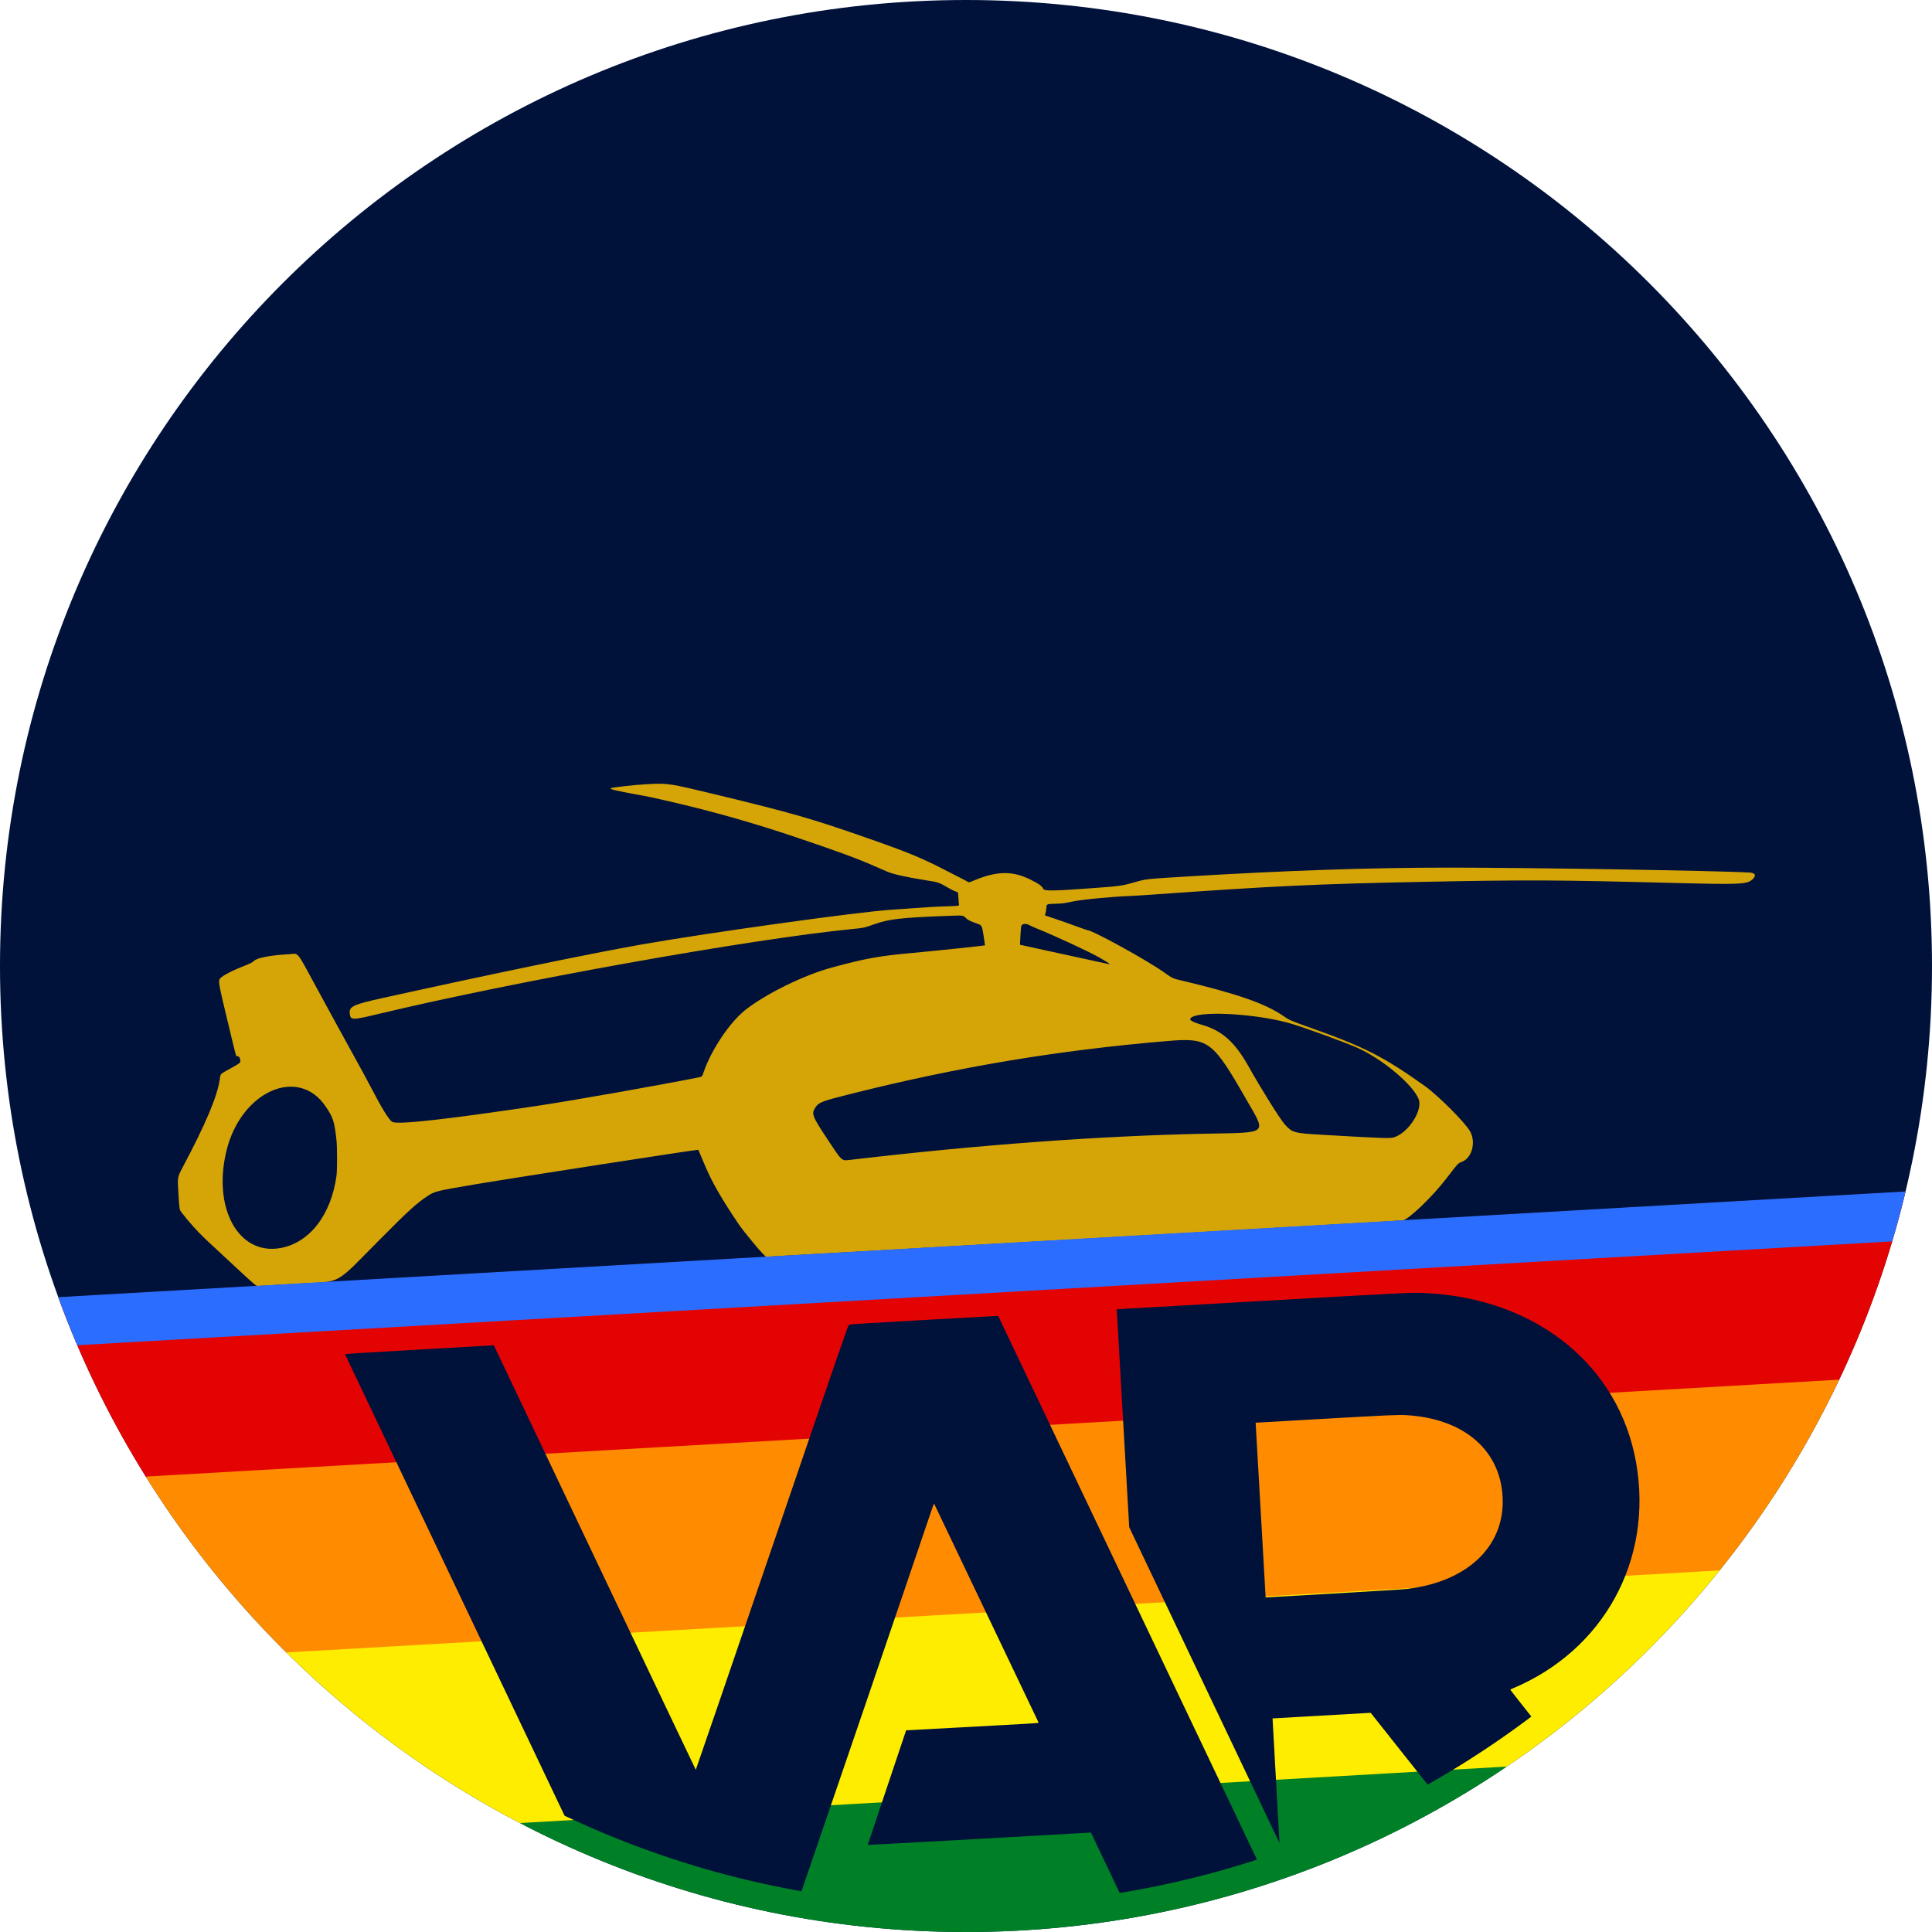
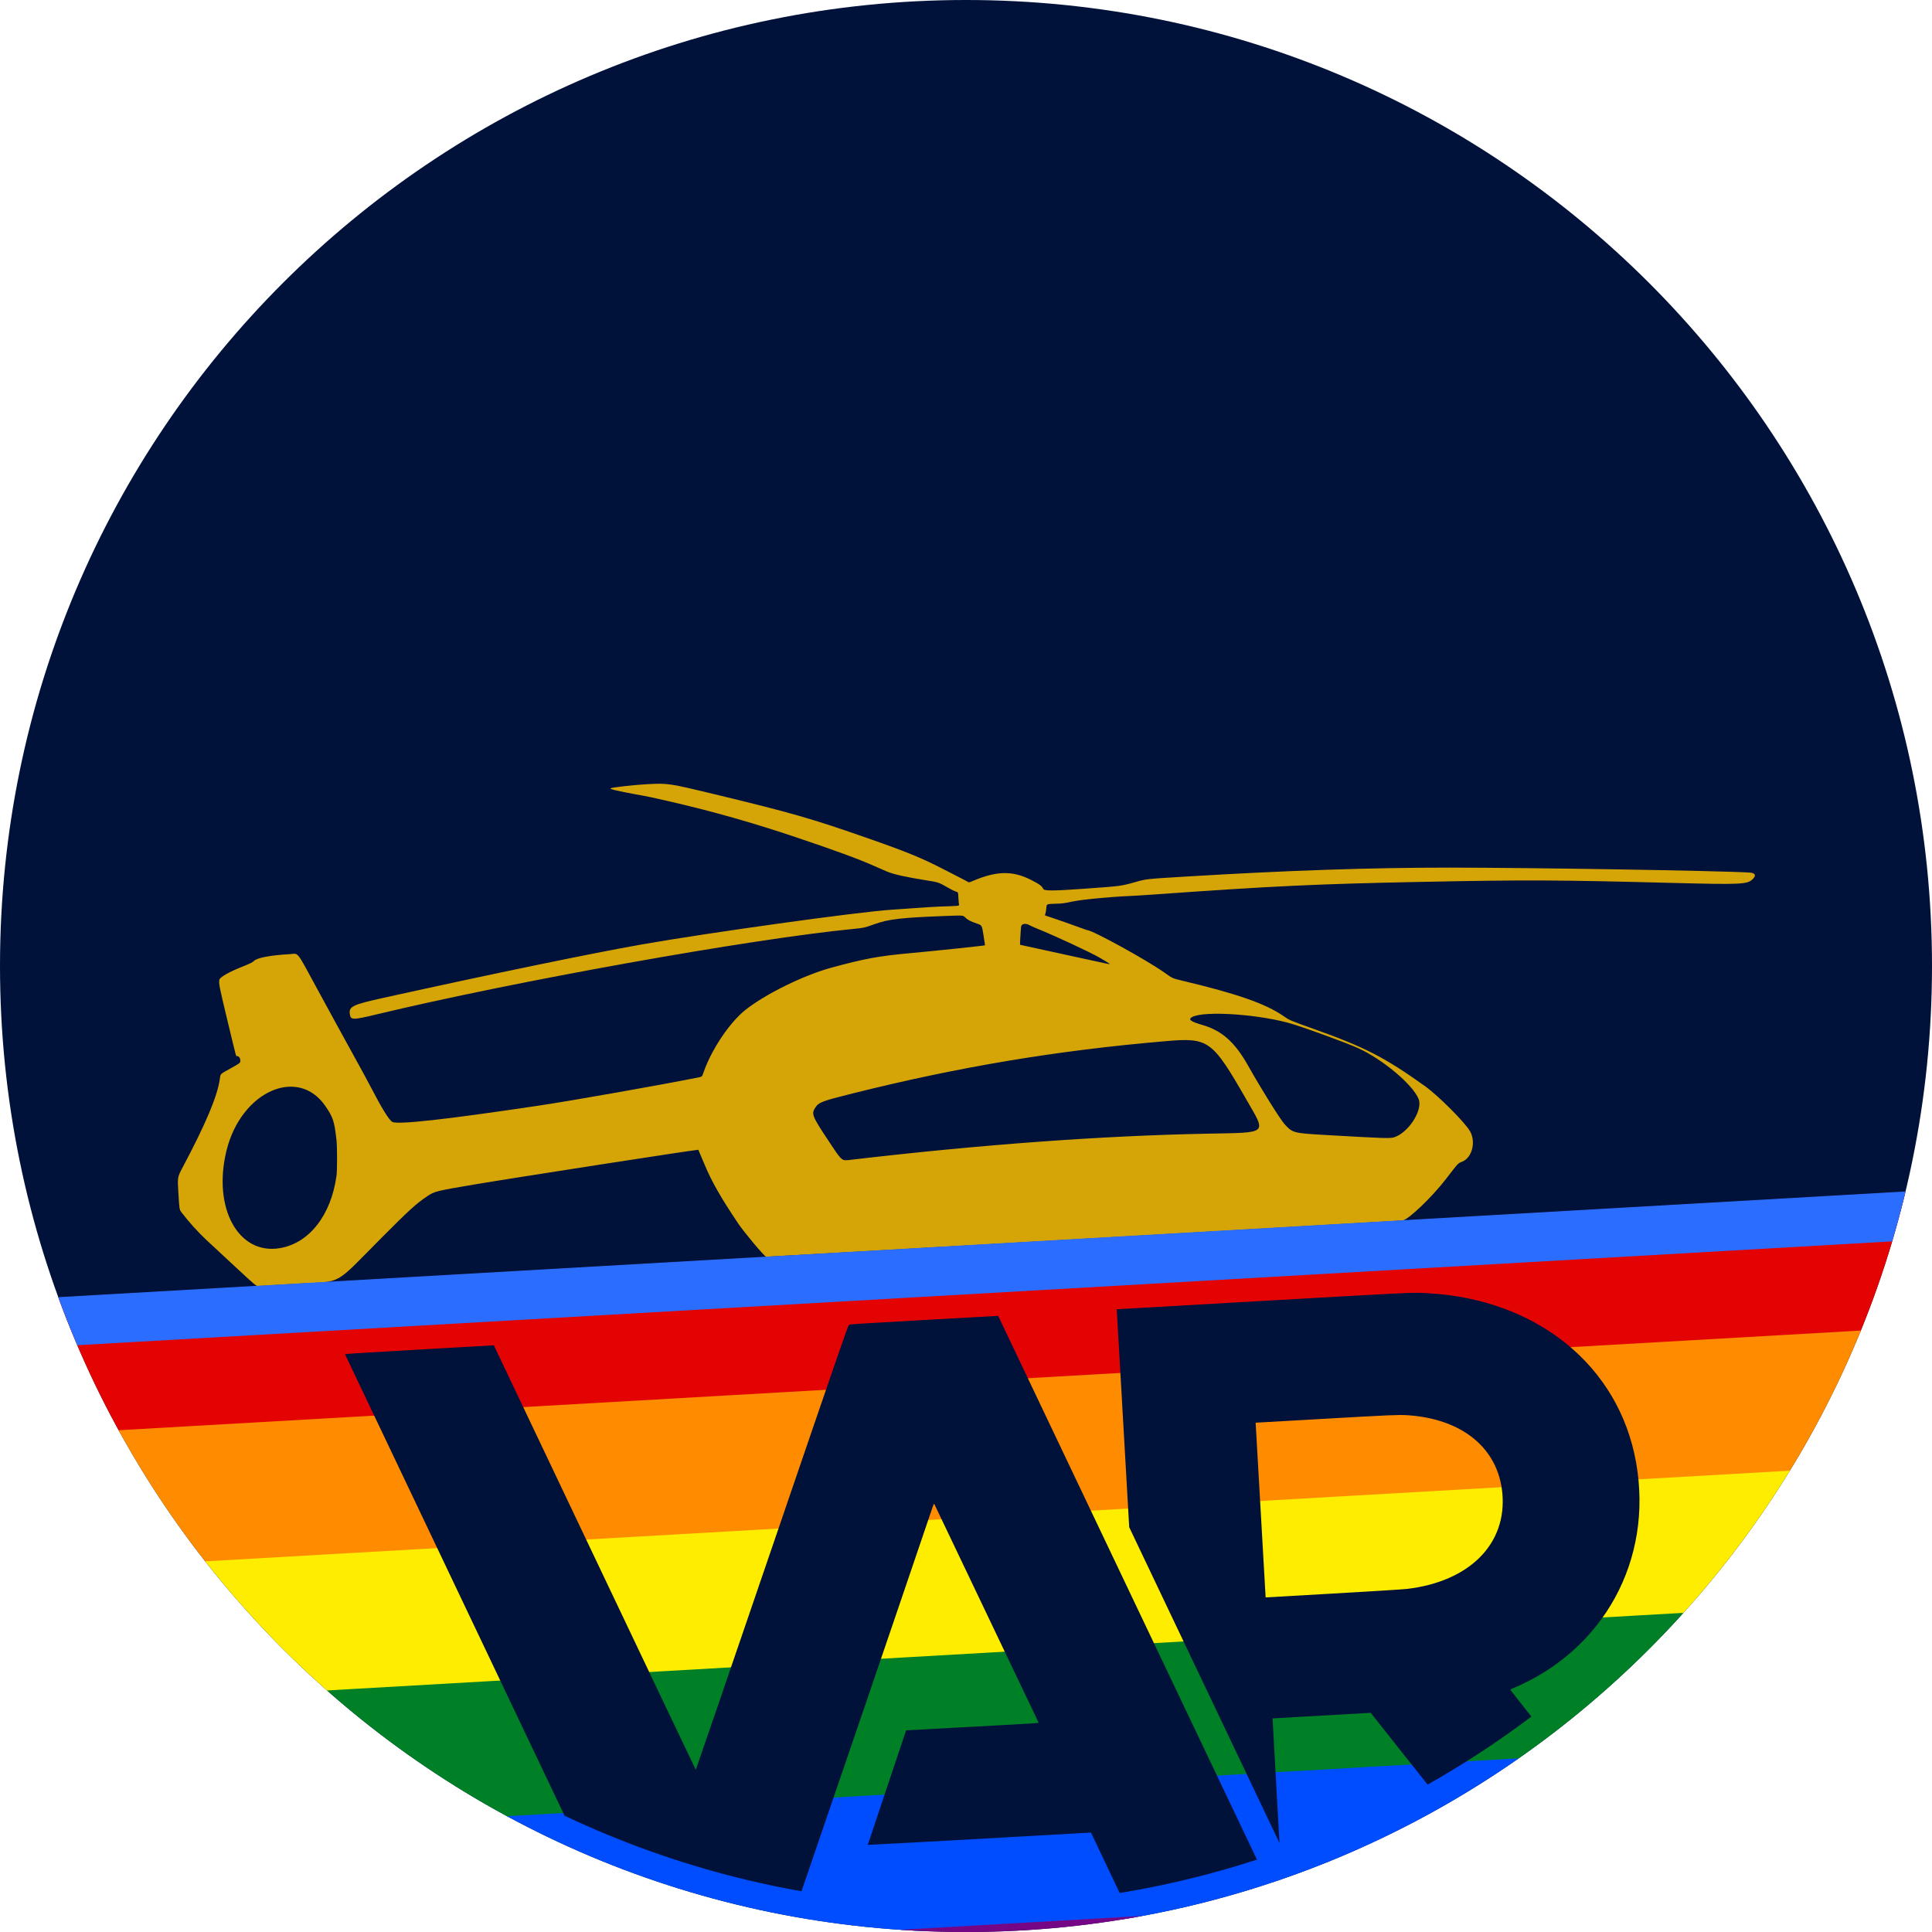
<svg xmlns="http://www.w3.org/2000/svg" viewBox="0 0 512 512" width="512" height="512">
  <defs>
-     <clipPath id="e12">
+     <clipPath id="e13">
      <circle cx="256" cy="256" r="256" />
    </clipPath>
  </defs>
-   <g clip-path="url(#e12)">
+   <g clip-path="url(#e13)">
    <circle cx="256" cy="256" r="256" fill="#00113A" />
-     <g transform="rotate(-3.275 256 256)">
-       <g transform="translate(0,330)">
-         <rect x="-512" y="0.00" width="1536" height="49.27" fill="#E40303" />
-         <rect x="-512" y="48.67" width="1536" height="49.27" fill="#FF8C00" />
-         <rect x="-512" y="97.33" width="1536" height="49.27" fill="#FFED00" />
-         <rect x="-512" y="146.00" width="1536" height="49.27" fill="#008026" />
-         <rect x="-512" y="194.67" width="1536" height="49.27" fill="#004DFF" />
-         <rect x="-512" y="243.33" width="1536" height="49.27" fill="#750787" />
+     <defs>
+       <clipPath id="f14">
+         <rect x="-512" y="330" width="1536" height="1024" transform="rotate(-3.275 256 256)" />
+       </clipPath>
+     </defs>
+     <g clip-path="url(#f14)">
+       <g transform="rotate(-3.275 256 256)">
+         <g transform="translate(0,330)">
+           <rect x="-512" y="0.00" width="1536" height="36.60" fill="#E40303" />
+           <rect x="-512" y="36.00" width="1536" height="36.60" fill="#FF8C00" />
+           <rect x="-512" y="72.00" width="1536" height="36.60" fill="#FFED00" />
+           <rect x="-512" y="108.00" width="1536" height="36.60" fill="#008026" />
+           <rect x="-512" y="144.00" width="1536" height="36.60" fill="#004DFF" />
+           <rect x="-512" y="180.00" width="1536" height="36.60" fill="#750787" />
+         </g>
      </g>
    </g>
    <g fill="#D5A507" transform="translate(47.00,207.72) scale(0.418)">
      <path d="M35.7 305.27C27.86 297.99 20 290.67 18.23 289.02C12.94 284.07 7.26 277.76 2.59 271.63C1.3 269.94 1.3 269.94 0.67 259.67C0.04 249.4 0.04 249.4 3.21 243.43C17.85 215.93 25.31 198.26 26.9 187.33C27.45 183.58 26.65 184.36 34.25 180.13C39.92 176.97 39.91 176.98 39.91 175.49C39.91 173.85 39.02 172.61 37.83 172.6C37.11 172.6 37.81 175.22 31.69 149.81C26.64 128.87 26.11 126.2 26.67 124.15C27.12 122.49 32.62 119.37 41.13 115.95C46.53 113.78 47.49 113.3 48.58 112.26C50.67 110.26 58.97 108.69 71.24 107.99C77.19 107.64 74.98 104.81 89.29 131.15C96.15 143.79 105.73 161.29 110.57 170.04C115.41 178.79 120.75 188.62 122.44 191.88C129.48 205.52 134.23 213.21 136.29 214.34C139.72 216.22 170.18 212.83 229.23 204.01C250.02 200.91 306.75 190.88 330.23 186.17C332.66 185.68 332.66 185.68 333.54 183.12C338.5 168.63 350.1 151.3 360.17 143.32C372.8 133.3 397.13 121.34 414.41 116.63C435.84 110.79 444.66 109.17 464.81 107.34C479.81 105.98 511.76 102.62 512.05 102.38C512.08 102.36 511.65 99.49 511.1 96.01C510.1 89.68 510.1 89.68 506.87 88.58C502.65 87.13 501 86.26 499.45 84.67C498.18 83.37 498.18 83.37 487.88 83.75C459.05 84.82 451.08 85.73 441.9 89.01C435.4 91.33 435.45 91.31 428.8 91.97C362.81 98.45 214.12 125.11 126.21 146.21C111.13 149.83 109.91 149.82 109.35 146.09C108.62 141.18 110.96 140.04 130.7 135.68C199.78 120.43 262.82 107.4 294.63 101.81C336.98 94.36 431.41 81.22 452.54 79.84C455.13 79.67 462.05 79.18 467.91 78.75C473.77 78.33 480.74 77.91 483.41 77.82C496.02 77.41 495.76 77.44 495.55 76.49C495.44 76.03 495.28 74.08 495.18 72.17C495.01 68.69 495.01 68.69 493.75 68.38C493.06 68.2 491.24 67.34 489.71 66.47C482.4 62.32 482.87 62.48 475.05 61.23C461.69 59.09 454.17 57.41 449.82 55.59C448.42 55 444.91 53.47 442.02 52.19C431.61 47.57 418.28 42.66 392.8 34.08C364.87 24.67 339.59 17.5 311.76 11.09C299.95 8.37 299.99 8.38 290.21 6.6C279.38 4.63 274.04 3.36 274.55 2.87C275.14 2.3 289.73 0.65 297.88 0.23C311.16 -0.46 311.55 -0.4 341.15 6.74C389.7 18.46 402.15 22.04 437.97 34.58C462.99 43.33 472.02 47.05 486.52 54.55C489.7 56.2 494.13 58.47 496.36 59.59C498.58 60.72 500.74 61.86 501.14 62.13C501.87 62.62 501.89 62.62 504.82 61.38C519.4 55.23 529.43 55.03 540.79 60.69C546.35 63.46 548.17 64.78 548.98 66.6C549.58 67.97 555.31 67.94 575.92 66.45C598.39 64.83 598.39 64.83 607.34 62.29C614.29 60.32 614.14 60.33 639.56 58.79C703.41 54.93 756.26 53.13 806.36 53.13C858.12 53.13 977.54 55.09 996.82 56.26C1000.43 56.48 1001.17 58.14 998.71 60.49C995.29 63.76 991.43 63.94 948.73 62.85C873.08 60.91 856.08 60.83 788.97 62.17C722.22 63.5 694.67 64.8 620.01 70.11C613.86 70.55 607 70.98 604.77 71.07C591.89 71.59 573.5 73.35 567.47 74.64C561.97 75.82 561.32 75.9 556.36 76.04C551.11 76.19 551.11 76.19 550.94 78.75C550.84 80.16 550.57 81.77 550.34 82.33C550.01 83.11 549.99 83.38 550.24 83.47C550.42 83.53 553.42 84.55 556.9 85.72C560.39 86.9 566.25 88.96 569.93 90.32C573.61 91.67 576.74 92.77 576.89 92.77C580.14 92.77 614.7 111.79 625.81 119.69C630.93 123.34 630.93 123.34 636.87 124.75C672.02 133.12 689.95 139.38 701.29 147.24C705.18 149.93 705.18 149.93 720.24 155.31C752.95 166.98 765.35 173.35 790.99 191.66C799.5 197.73 816.67 214.97 819.64 220.42C823.42 227.36 820.75 237.21 814.42 239.63C811.9 240.59 812.26 240.2 804.25 250.61C795.46 262.02 780.6 276.24 776.87 276.82C775.66 277 373.53 299.94 373.25 299.84C371.87 299.33 359.32 284.34 355.46 278.59C344.66 262.51 338.75 252.16 334.39 241.69C332.21 236.45 330.36 232.1 330.28 232.02C329.97 231.71 213.68 249.73 187.97 254.08C164.08 258.12 163.13 258.35 158.5 261.43C151.54 266.06 146.73 270.44 129.11 288.18C98.73 318.77 105.03 315.29 77.25 316.85C63.91 317.61 52.31 318.29 51.48 318.37C49.96 318.52 49.96 318.52 35.7 305.27ZM65.16 294.35C83.73 291.12 97.51 273.39 100.91 248.38C101.38 244.97 101.37 230.17 100.9 226C99.56 213.99 98.8 211.61 94.02 204.55C76.64 178.83 40.43 194.92 31.18 232.47C22.2 268.91 38.7 298.96 65.16 294.35ZM426.51 238.42C508.82 228.76 585.47 223.14 652.64 221.81C692.24 221.03 690.56 222.48 677.71 200.11C656.08 162.43 653.86 160.82 626.75 163.14C557.73 169.02 495.94 179.34 427.86 196.36C408.78 201.13 406.7 201.91 404.56 205.13C401.84 209.25 402.31 210.47 412.79 226.27C421.54 239.45 421.09 239.05 426.51 238.42ZM771.34 224.12C780.47 221.3 789.76 206.88 786.96 199.86C783.31 190.7 764.16 174.62 748.38 167.48C741.64 164.43 718.63 155.97 707.64 152.51C687.74 146.23 651.12 143.59 643.34 147.88C640.63 149.37 642.43 150.74 649.96 152.91C662.3 156.47 670.56 163.87 679.03 178.98C687.23 193.6 699.29 212.89 702.16 215.99C707.1 221.32 707.66 221.47 727.59 222.62C764.71 224.76 768.81 224.9 771.34 224.12ZM591.15 114.24C591.15 114.08 588 112.11 584.82 110.28C578.3 106.55 556.35 96.34 545.07 91.8C543.08 91 540.82 89.97 540.03 89.52C537.82 88.26 535.19 88.74 534.96 90.44C534.72 92.22 534.14 101.92 534.27 102.04C534.33 102.09 541.55 103.67 550.3 105.55C559.05 107.43 571.61 110.17 578.21 111.63C589.8 114.19 591.15 114.47 591.15 114.24Z" fill-rule="evenodd" />
    </g>
    <g transform="translate(256,330) rotate(-3.275)">
      <rect x="-614.4" y="0" width="1228.8" height="13" fill="#2B6EFF" />
    </g>
    <g transform="rotate(-3.275 256 256)">
      <defs>
-         <clipPath id="wc13">
+         <clipPath id="wc15">
          <circle cx="256" cy="256" r="249.00" />
        </clipPath>
      </defs>
-       <g clip-path="url(#wc13)">
+       <g clip-path="url(#wc15)">
        <g fill="#00113A" transform="translate(85.82,349.00) scale(0.34037)">
          <path d="M289.74 479.69C249.1 462.82 211.02 441.92 174.82 416.64C167.25 411.34 167.25 411.34 166.37 409.23C162.93 400.93 0.18 1.51 0.07 1.11C-0.06 0.62 2.84 0.59 58.01 0.59L116.09 0.59L185.06 170.03C222.99 263.22 254.1 339.51 254.19 339.56C254.28 339.61 285.4 263.37 323.34 170.12C384.28 20.39 392.41 0.59 392.96 0.59C393.29 0.59 393.7 0.46 393.87 0.29C394.06 0.1 413.57 0.02 451.79 0.07L509.42 0.15L544.76 86.85C564.2 134.53 608.31 242.75 642.78 327.34C677.26 411.92 705.52 481.23 705.59 481.35C705.67 481.47 679.54 481.57 647.54 481.57L589.35 481.57L573.97 443.75L558.58 405.93L471.57 405.85C423.71 405.81 384.55 405.68 384.54 405.56C384.54 405.44 392.39 385.74 402 361.78L419.45 318.23L471.2 318.41C515.7 318.56 522.93 318.53 522.79 318.17C522.7 317.94 506.67 278.74 487.17 231.05C467.67 183.37 451.59 144.02 451.43 143.62C451.18 142.97 450.83 143.66 448.49 149.51C443.95 160.87 401.02 266.69 388.38 297.7C381.77 313.92 368.25 347.1 358.35 371.42C348.45 395.75 334.26 430.59 326.81 448.84L313.26 482.01L304.45 482.08C295.64 482.14 295.64 482.14 289.74 479.69ZM816.71 375.56L781.33 325.28L743.07 325.27L704.81 325.27L704.73 373.84L704.66 422.41L653.27 296.34L601.89 170.27L601.89 85.28L601.89 0.29L714.76 0.3C833.83 0.3 832.21 0.29 844 1.6C928.95 11.07 989.75 66.44 998.79 142.58C1007.87 219.03 965.21 287.28 892.44 312.78C891.58 313.08 890.89 313.43 890.89 313.56C890.89 313.69 899.25 325.68 909.48 340.21C925.33 362.72 928.01 366.68 927.69 367.07C925.15 370.14 900.18 391.1 887.5 400.82C876.27 409.42 854.38 424.97 852.46 425.7C852.24 425.79 838.37 406.35 816.71 375.56ZM814.95 230.6C864.01 227.69 894.92 200 893.44 160.28C892.13 125.15 865.53 100.73 822.91 95.56C816.39 94.77 809.35 94.67 758.26 94.67L704.81 94.66L704.81 162.78L704.81 230.91L757.37 230.9C789.22 230.9 811.91 230.78 814.95 230.6Z" fill-rule="evenodd" />
        </g>
      </g>
    </g>
  </g>
</svg>
